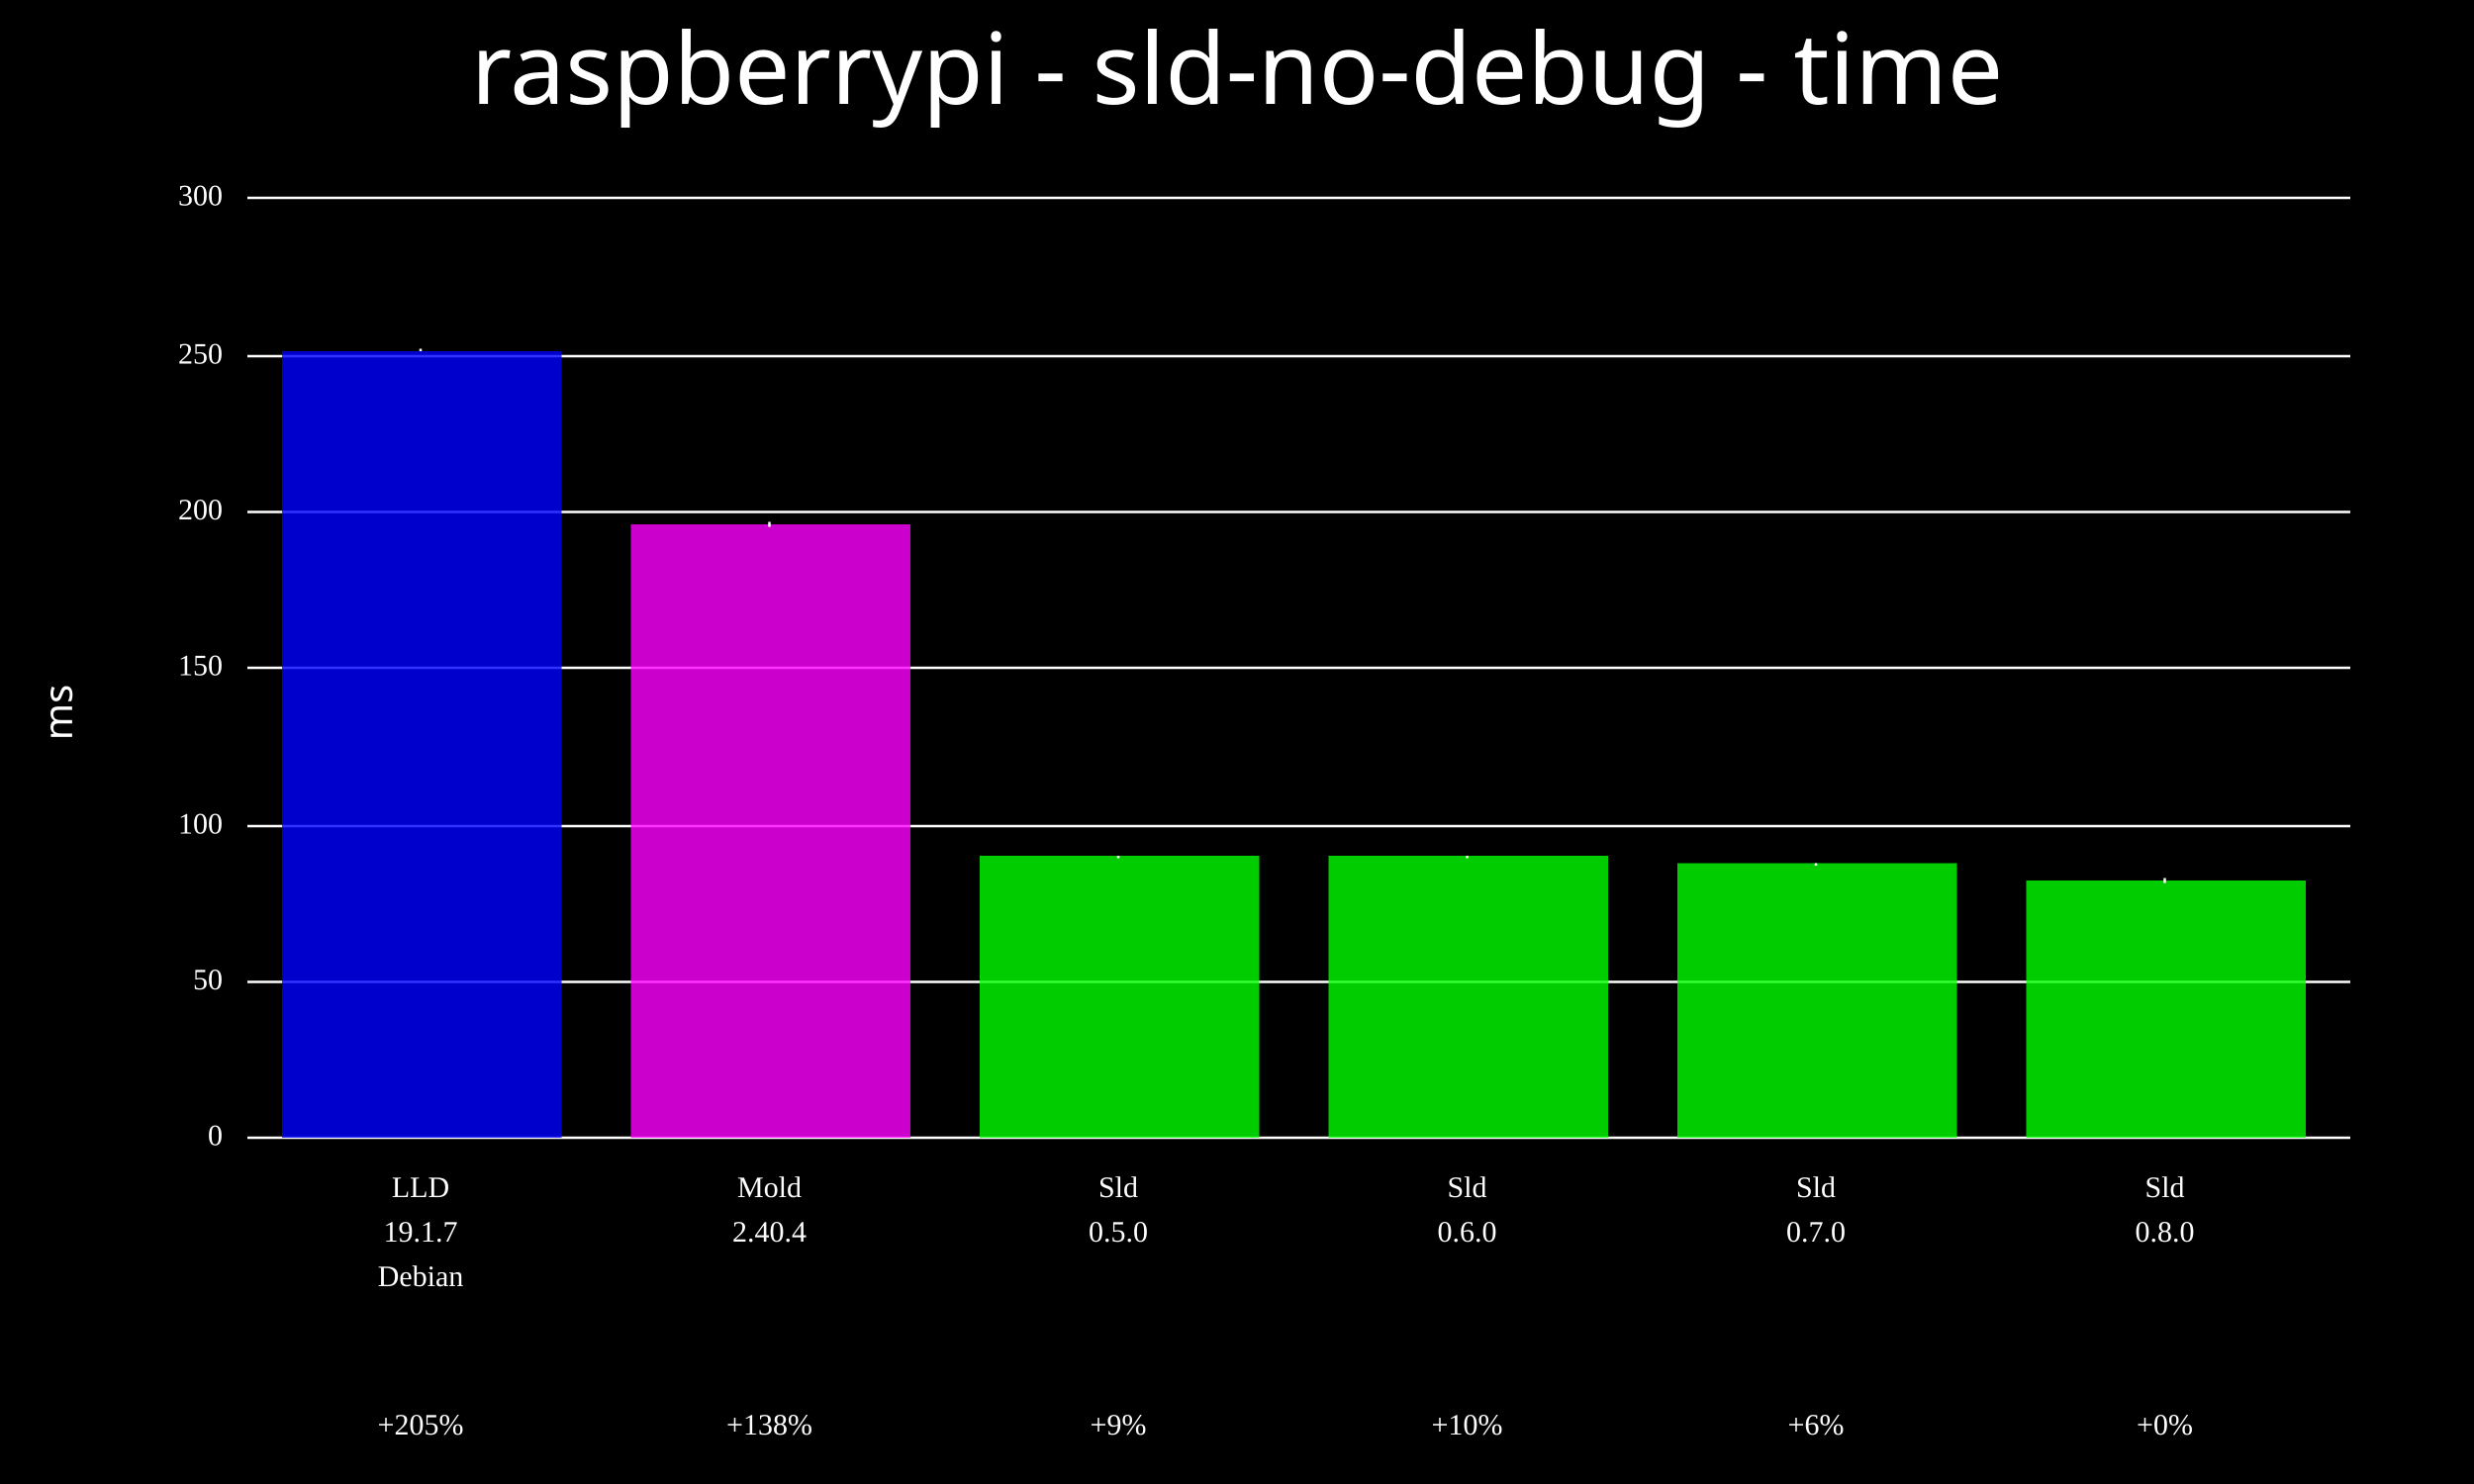
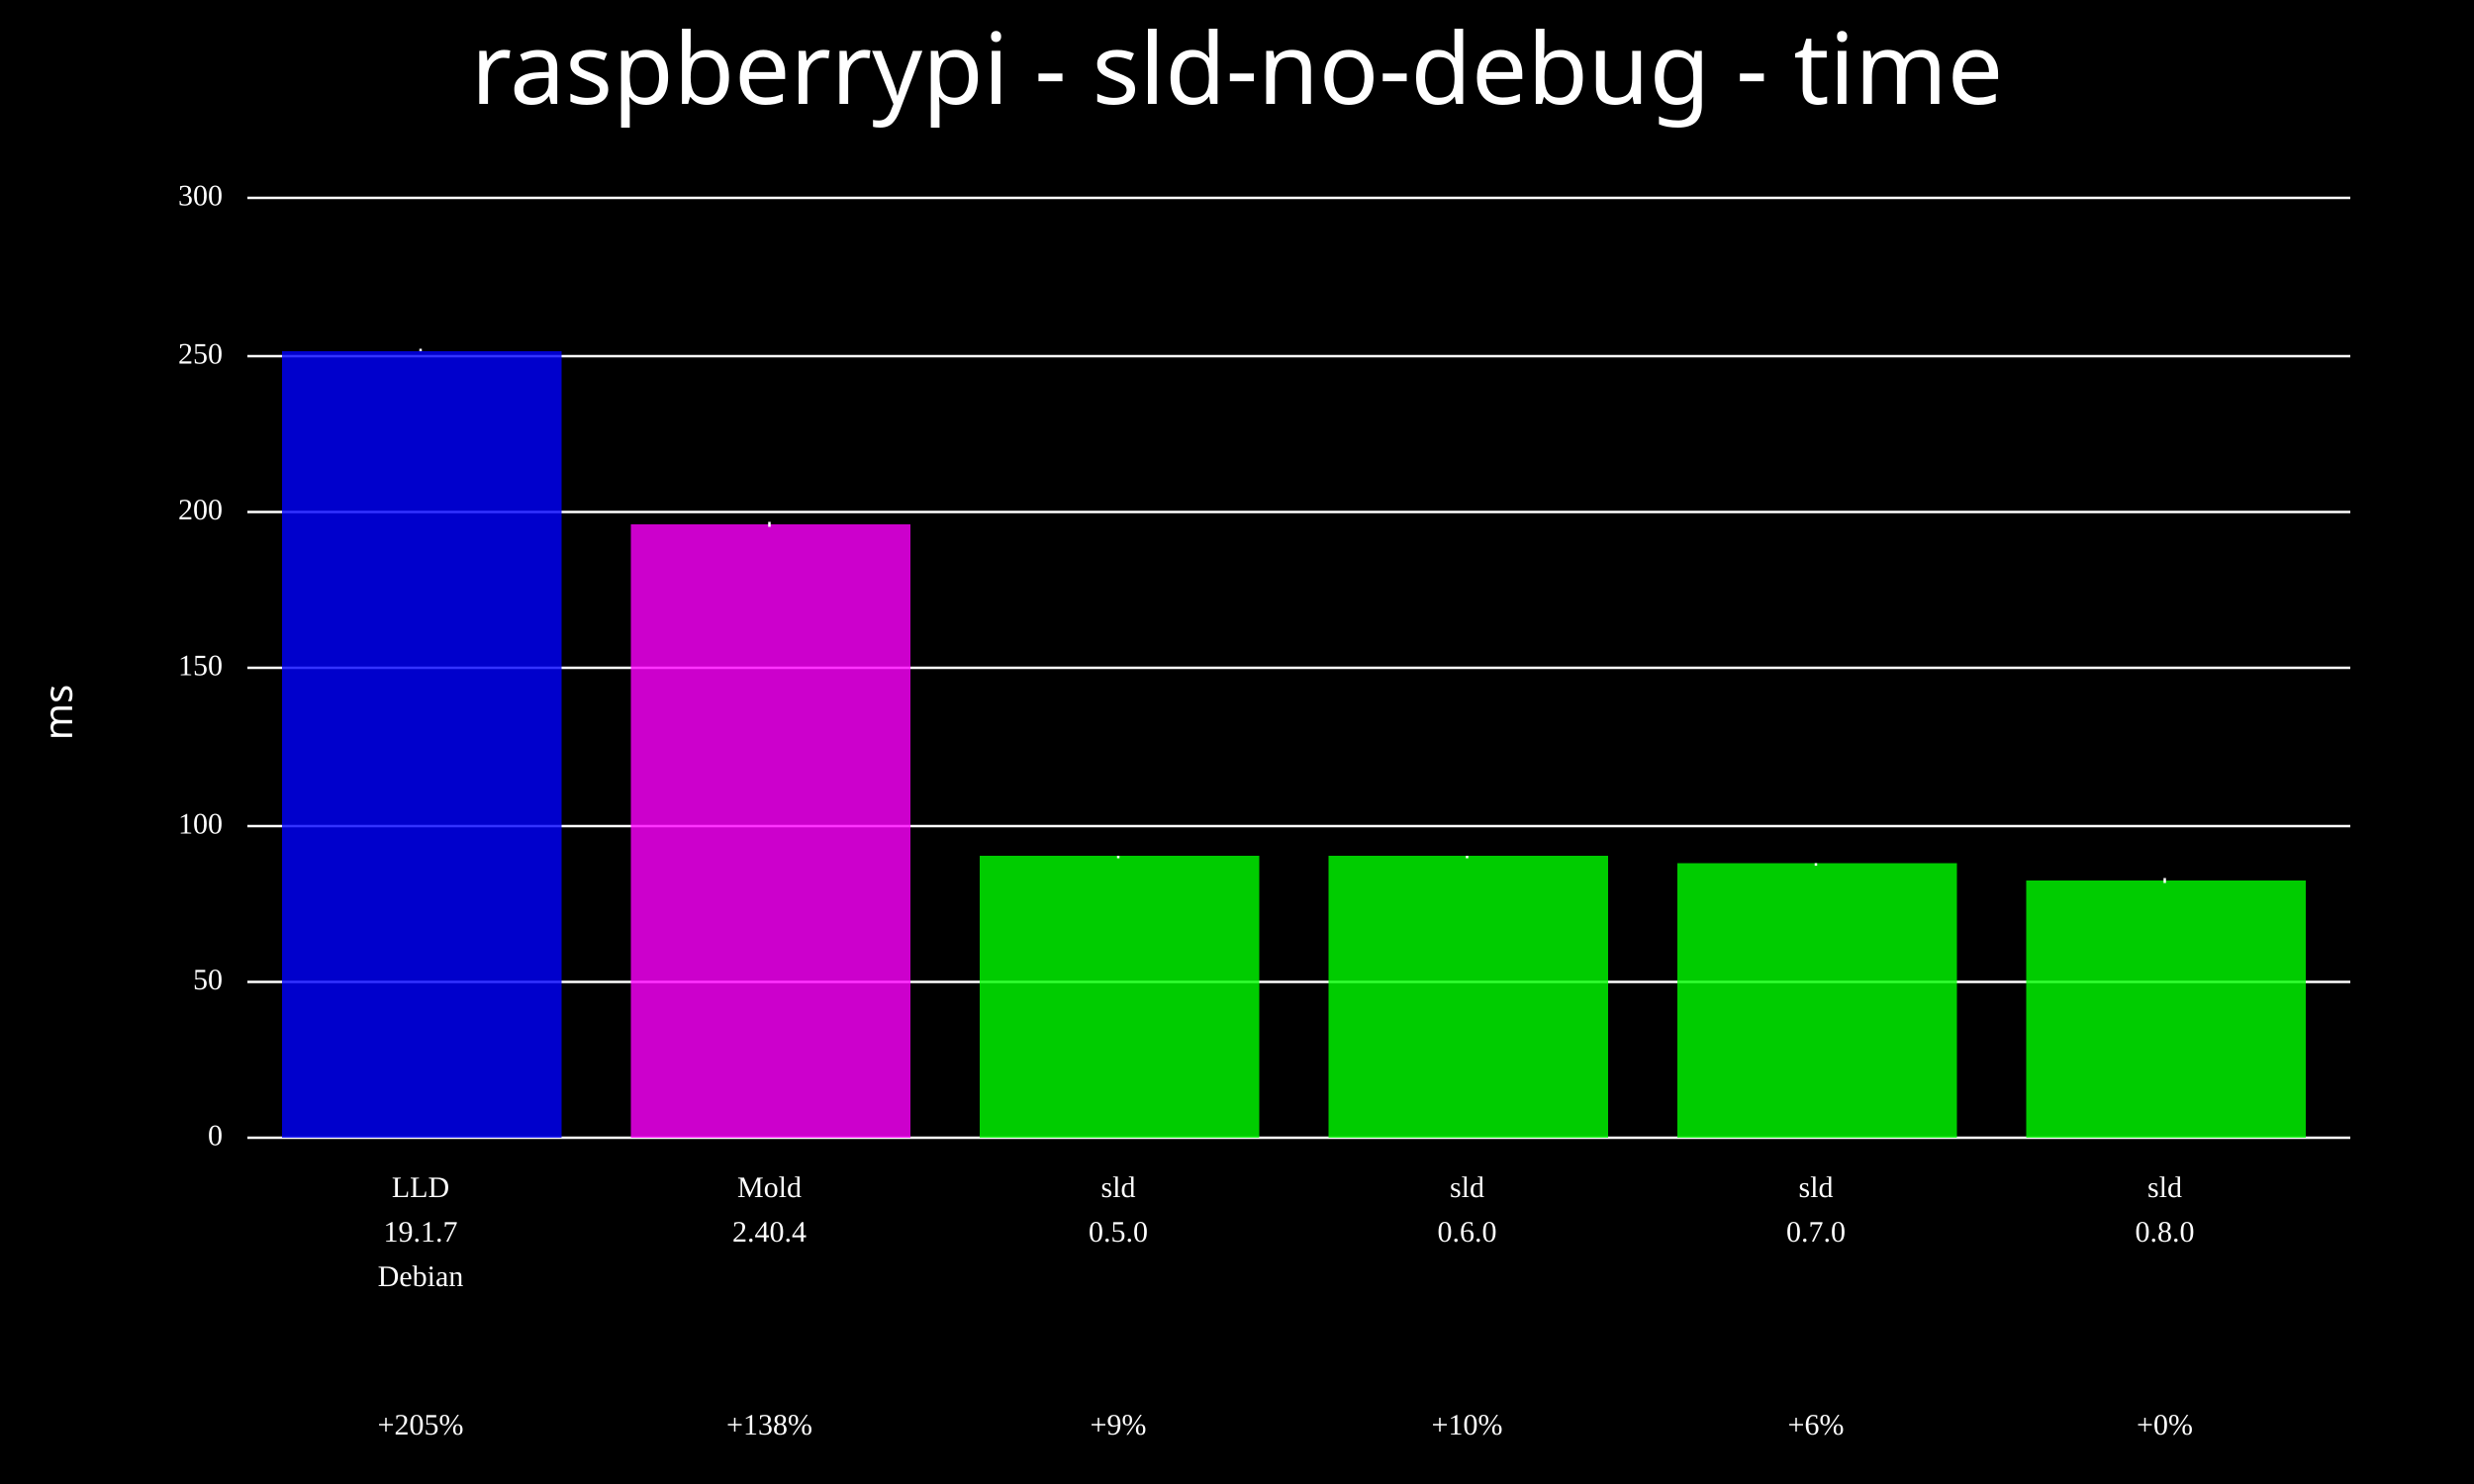
<svg xmlns="http://www.w3.org/2000/svg" width="1000" height="600" viewBox="0 0 1000 600">
  <rect x="0" y="0" width="1000" height="600" fill="#000000" />
  <text x="500" y="10" dy="0.8em" text-anchor="middle" font-family="sans-serif" font-size="40" fill="#FFFFFF">
raspberrypi - sld-no-debug - time</text>
  <text x="5" y="300" dy="0.76em" text-anchor="middle" font-family="sans-serif" font-size="16" fill="#FFFFFF" transform="rotate(270, 5, 288)">ms</text>
  <line x1="100" y1="460" x2="950" y2="460" stroke="#FFFFFF" />
  <text x="90" y="460" dy="0.5ex" text-anchor="end" fill="#FFFFFF">0</text>
  <line x1="100" y1="397" x2="950" y2="397" stroke="#FFFFFF" />
  <text x="90" y="397" dy="0.5ex" text-anchor="end" fill="#FFFFFF">50</text>
  <line x1="100" y1="334" x2="950" y2="334" stroke="#FFFFFF" />
  <text x="90" y="334" dy="0.5ex" text-anchor="end" fill="#FFFFFF">100</text>
  <line x1="100" y1="270" x2="950" y2="270" stroke="#FFFFFF" />
  <text x="90" y="270" dy="0.5ex" text-anchor="end" fill="#FFFFFF">150</text>
  <line x1="100" y1="207" x2="950" y2="207" stroke="#FFFFFF" />
  <text x="90" y="207" dy="0.5ex" text-anchor="end" fill="#FFFFFF">200</text>
  <line x1="100" y1="144" x2="950" y2="144" stroke="#FFFFFF" />
  <text x="90" y="144" dy="0.5ex" text-anchor="end" fill="#FFFFFF">250</text>
  <line x1="100" y1="80" x2="950" y2="80" stroke="#FFFFFF" />
  <text x="90" y="80" dy="0.5ex" text-anchor="end" fill="#FFFFFF">300</text>
  <rect fill="#0000FF" opacity="0.8" x="114" y="142" width="113" height="318" />
  <line stroke="#FFFFFF" x1="170" y1="141" x2="170" y2="142" />
  <text x="170" y="484" fill="#FFFFFF" text-anchor="middle">LLD</text>
  <text x="170" y="502" fill="#FFFFFF" text-anchor="middle">19.1.7</text>
  <text x="170" y="520" fill="#FFFFFF" text-anchor="middle">Debian</text>
  <text x="170" y="580" fill="#FFFFFF" text-anchor="middle">+205%</text>
  <rect fill="#FF00FF" opacity="0.8" x="255" y="212" width="113" height="248" />
  <line stroke="#FFFFFF" x1="311" y1="211" x2="311" y2="213" />
  <text x="311" y="484" fill="#FFFFFF" text-anchor="middle">Mold</text>
  <text x="311" y="502" fill="#FFFFFF" text-anchor="middle">2.40.4</text>
  <text x="311" y="580" fill="#FFFFFF" text-anchor="middle">+138%</text>
  <rect fill="#00FF00" opacity="0.8" x="396" y="346" width="113" height="114" />
  <line stroke="#FFFFFF" x1="452" y1="346" x2="452" y2="347" />
-   <text x="452" y="484" fill="#FFFFFF" text-anchor="middle">Sld</text>
+   <text x="452" y="484" fill="#FFFFFF" text-anchor="middle">sld</text>
  <text x="452" y="502" fill="#FFFFFF" text-anchor="middle">0.5.0</text>
  <text x="452" y="580" fill="#FFFFFF" text-anchor="middle">+9%</text>
  <rect fill="#00FF00" opacity="0.8" x="537" y="346" width="113" height="114" />
  <line stroke="#FFFFFF" x1="593" y1="346" x2="593" y2="347" />
-   <text x="593" y="484" fill="#FFFFFF" text-anchor="middle">Sld</text>
+   <text x="593" y="484" fill="#FFFFFF" text-anchor="middle">sld</text>
  <text x="593" y="502" fill="#FFFFFF" text-anchor="middle">0.6.0</text>
  <text x="593" y="580" fill="#FFFFFF" text-anchor="middle">+10%</text>
  <rect fill="#00FF00" opacity="0.8" x="678" y="349" width="113" height="111" />
  <line stroke="#FFFFFF" x1="734" y1="349" x2="734" y2="350" />
-   <text x="734" y="484" fill="#FFFFFF" text-anchor="middle">Sld</text>
+   <text x="734" y="484" fill="#FFFFFF" text-anchor="middle">sld</text>
  <text x="734" y="502" fill="#FFFFFF" text-anchor="middle">0.7.0</text>
  <text x="734" y="580" fill="#FFFFFF" text-anchor="middle">+6%</text>
  <rect fill="#00FF00" opacity="0.8" x="819" y="356" width="113" height="104" />
  <line stroke="#FFFFFF" x1="875" y1="355" x2="875" y2="357" />
-   <text x="875" y="484" fill="#FFFFFF" text-anchor="middle">Sld</text>
+   <text x="875" y="484" fill="#FFFFFF" text-anchor="middle">sld</text>
  <text x="875" y="502" fill="#FFFFFF" text-anchor="middle">0.8.0</text>
  <text x="875" y="580" fill="#FFFFFF" text-anchor="middle">+0%</text>
</svg>
